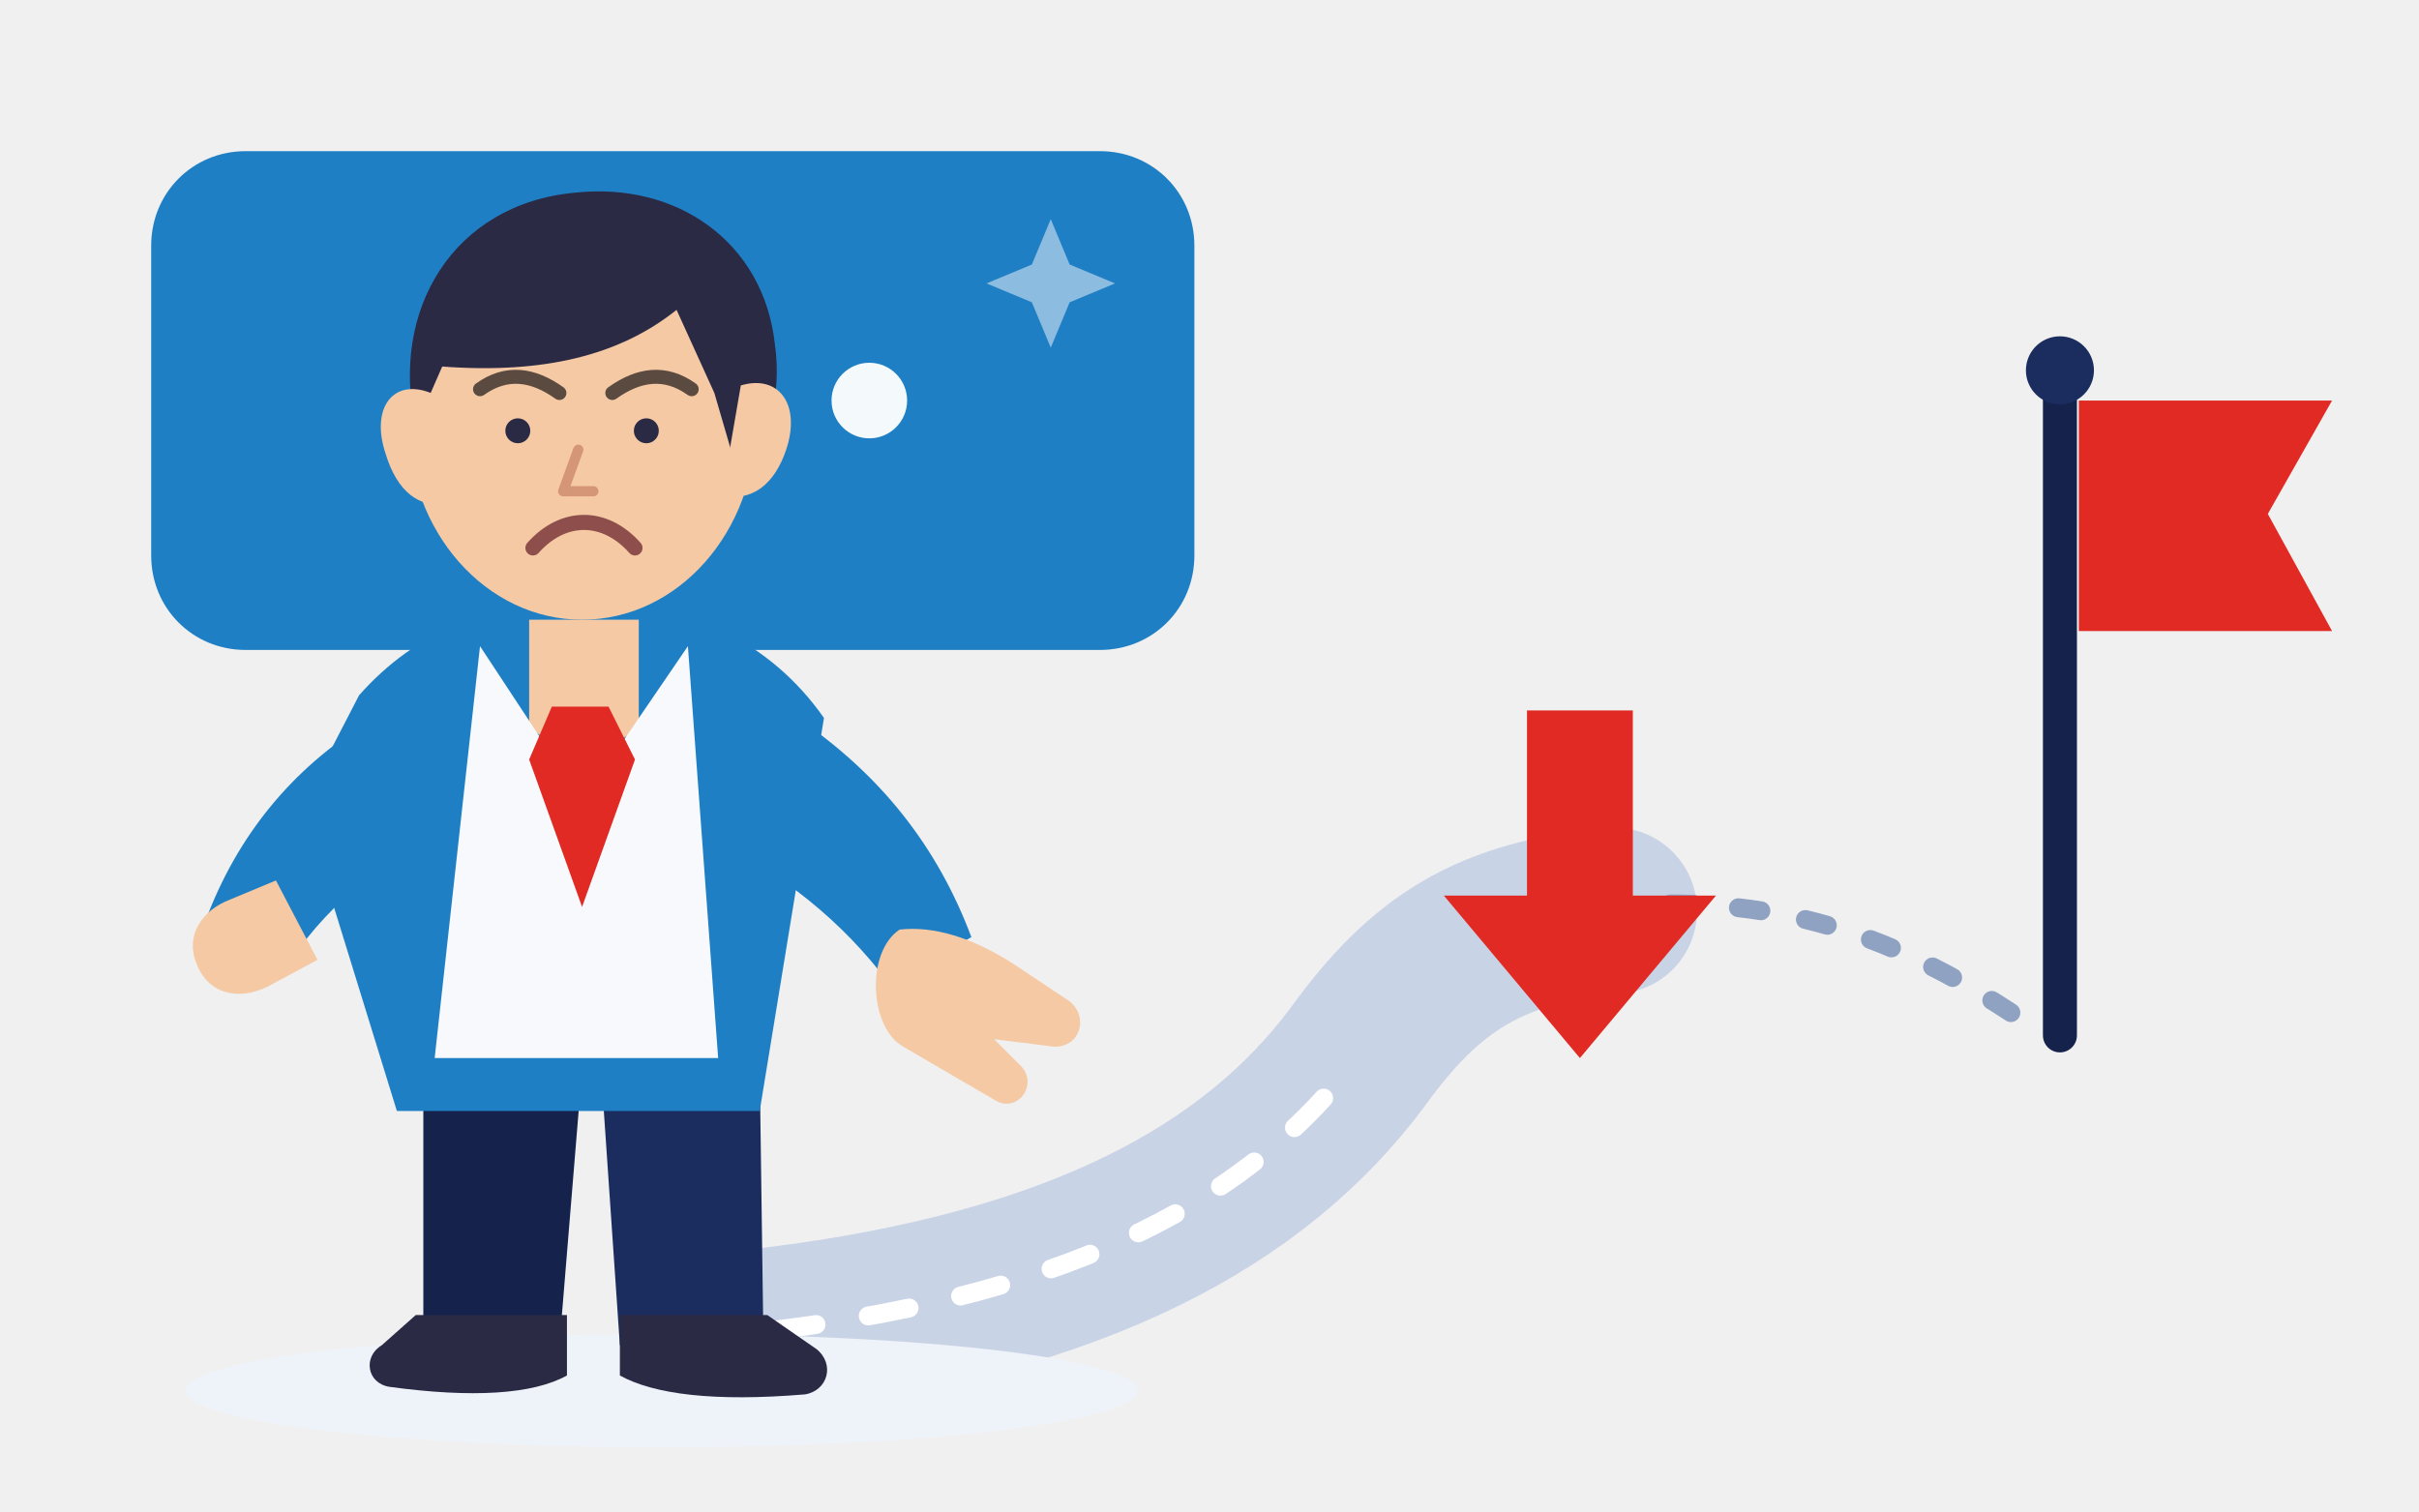
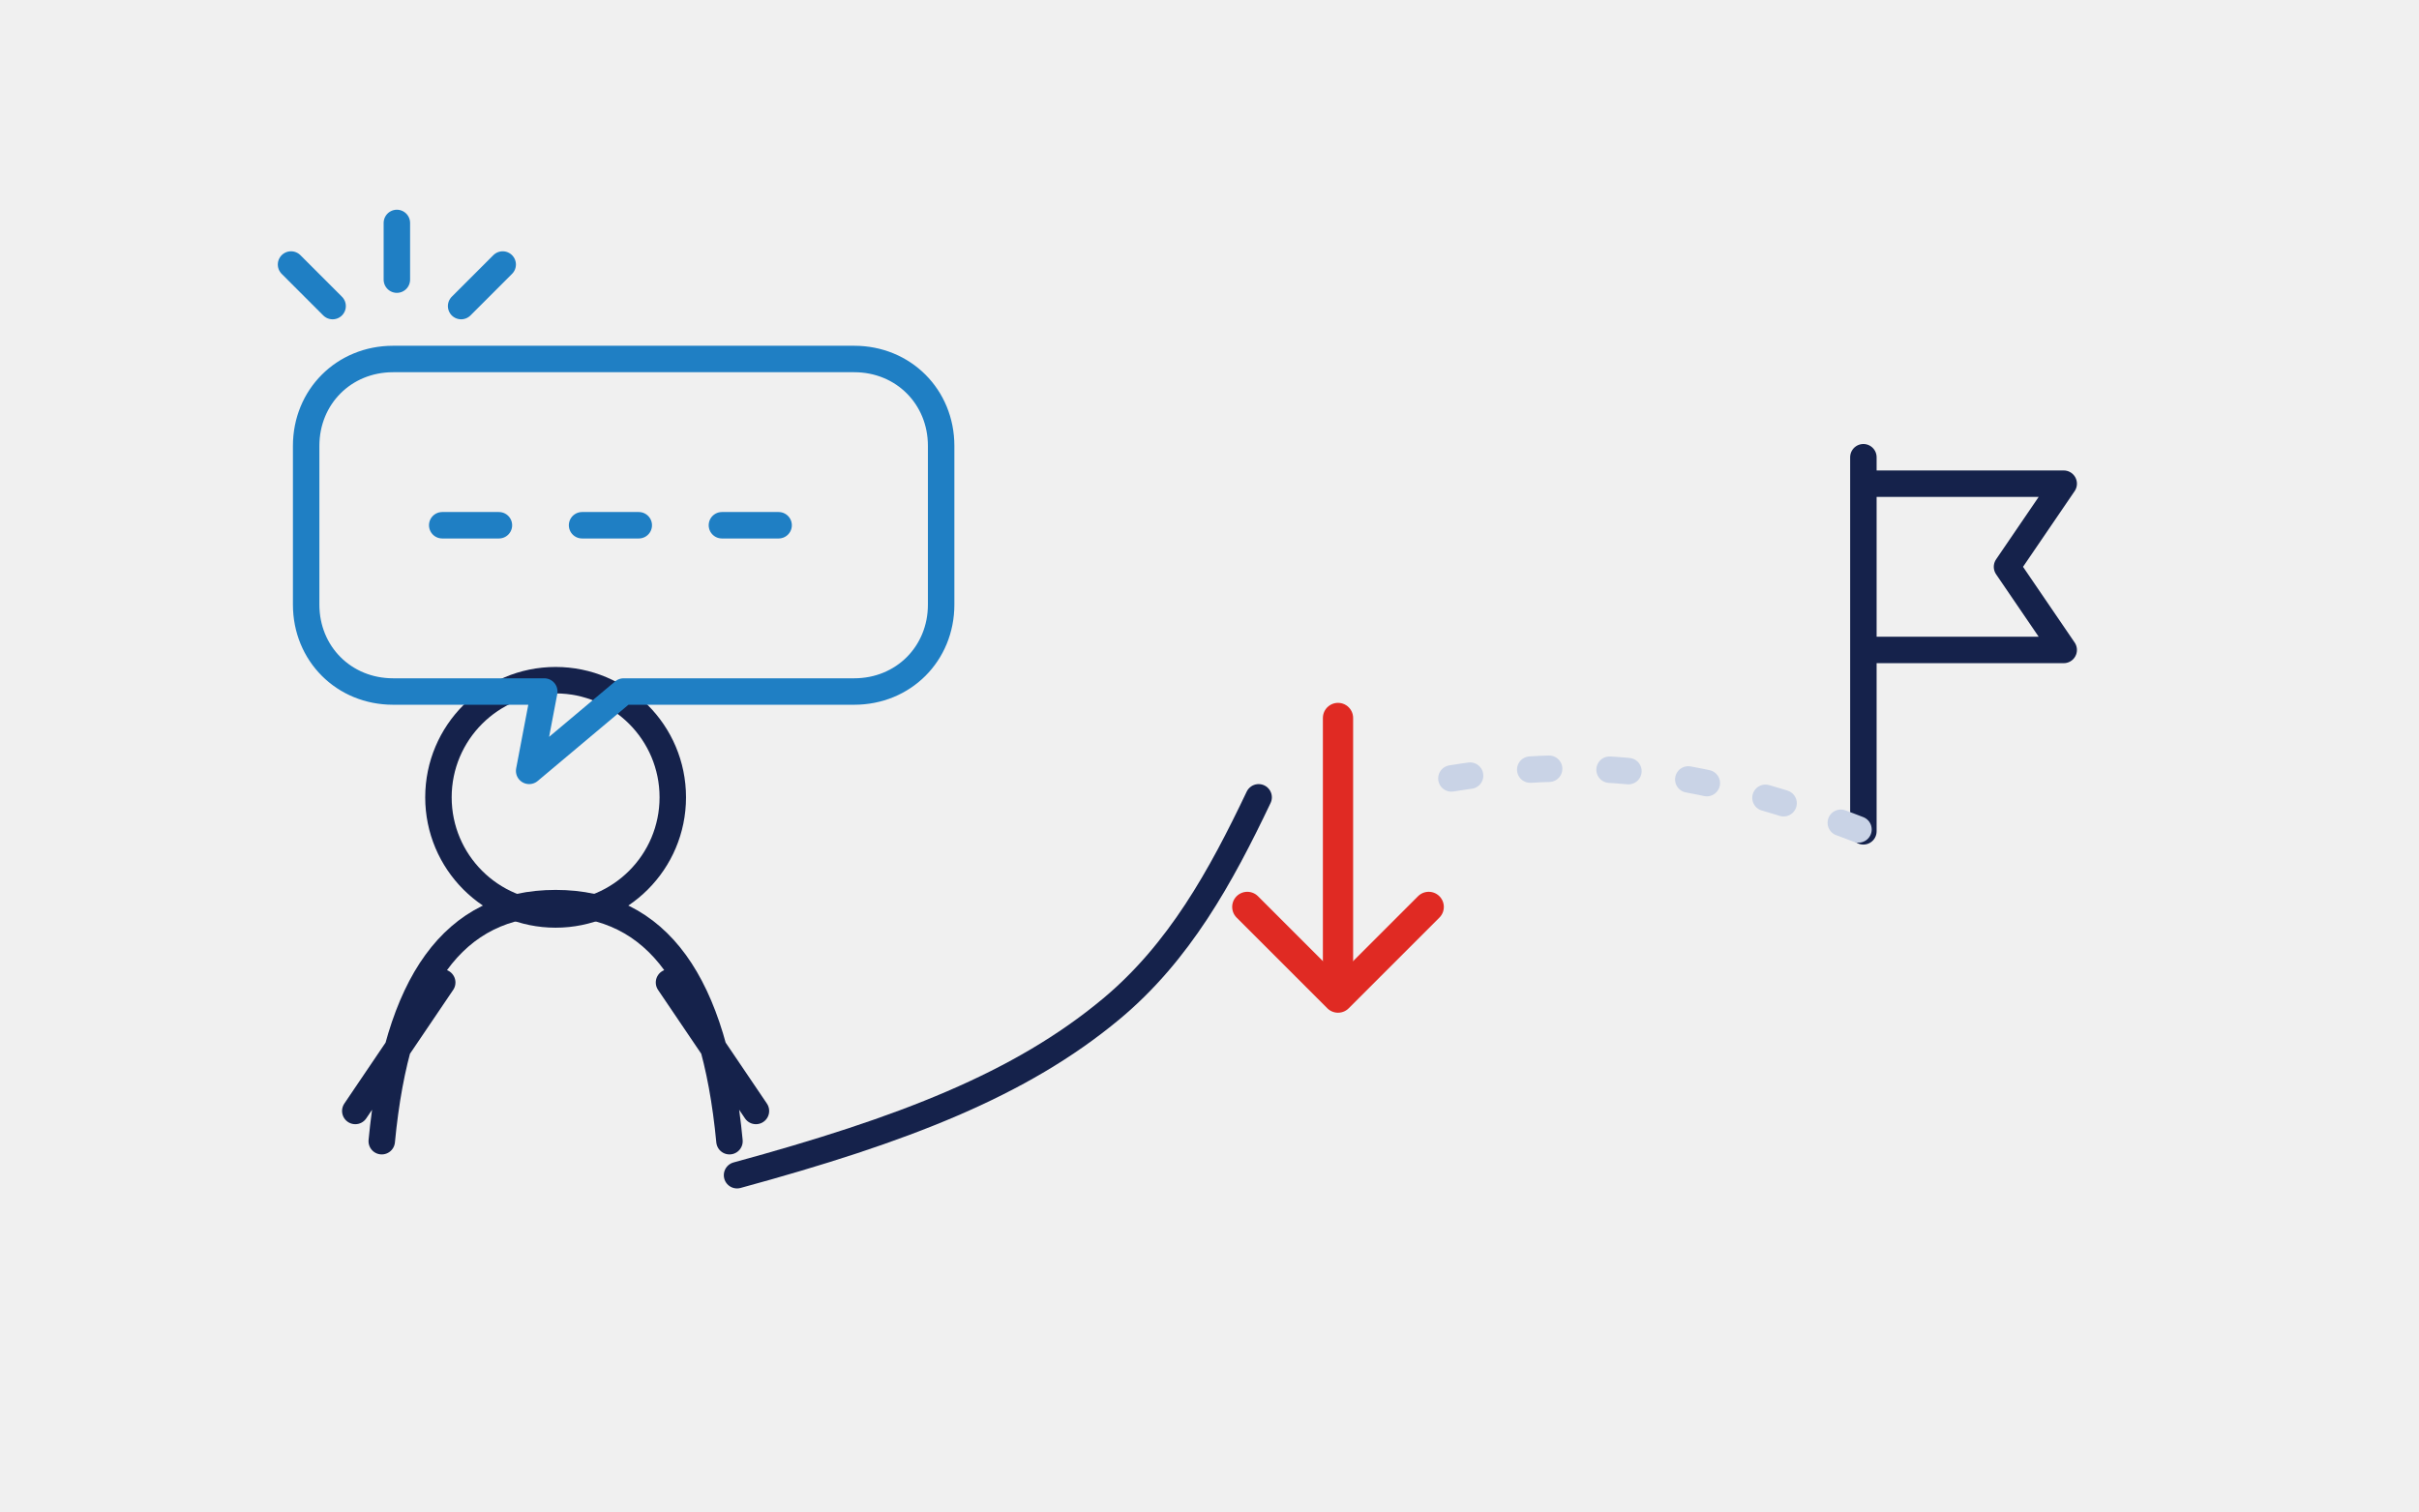
- <svg xmlns="http://www.w3.org/2000/svg" viewBox="0 0 640 400" role="img" aria-label="AIを試したものの成果への道が途切れて困るビジネスパーソン">
-   <path d="M65 40h226c14 0 25 11 25 25v82c0 14-11 25-25 25H178l-39 31 8-31H65c-14 0-25-11-25-25V65c0-14 11-25 25-25z" fill="#1f7fc4" />
-   <circle cx="126" cy="106" r="10" fill="#ffffff" opacity=".95" />
-   <circle cx="178" cy="106" r="10" fill="#ffffff" opacity=".95" />
-   <circle cx="230" cy="106" r="10" fill="#ffffff" opacity=".95" />
-   <path d="M278 58l5 12 12 5-12 5-5 12-5-12-12-5 12-5 5-12z" fill="#8cbce0" />
-   <path d="M545 100v174" fill="none" stroke="#15224b" stroke-width="9" stroke-linecap="round" />
-   <path d="M550 106h67l-17 30 17 31h-67v-61z" fill="#e02a23" />
-   <circle cx="545" cy="98" r="9" fill="#1b2d5f" />
-   <path d="M205 352c81-10 127-36 154-72 18-25 35-36 68-39" fill="none" stroke="#c9d3e6" stroke-width="44" stroke-linecap="round" />
-   <path d="M205 352c81-10 127-36 154-72" fill="none" stroke="#ffffff" stroke-width="5" stroke-linecap="round" stroke-dasharray="11 14" />
-   <path d="M424 240c45-4 78 7 114 32" fill="none" stroke="#8fa2c2" stroke-width="5" stroke-linecap="round" stroke-dasharray="6 12" />
-   <path d="M404 188h28v49h22l-36 43-36-43h22v-49z" fill="#e02a23" />
-   <ellipse cx="175" cy="368" rx="126" ry="15" fill="#eef2f9" />
-   <path d="M112 283h42l-6 73h-36v-73z" fill="#15224b" />
-   <path d="M159 283h42l1 73h-38l-5-73z" fill="#1b2d5f" />
-   <path d="M110 348h40v16c-9 5-25 6-47 3-6-1-7-8-2-11l9-8z" fill="#2a2a45" />
-   <path d="M164 348h39l13 9c5 4 3 11-3 12-24 2-40 0-49-5v-16z" fill="#2a2a45" />
-   <path d="M95 184c15-17 35-25 59-25 28 0 50 11 64 31l-17 104h-96l-25-81 15-29z" fill="#1f7fc4" />
-   <path d="M140 164h29v28c-7 8-22 8-29 0v-28z" fill="#f5c9a4" />
-   <path d="M127 171l27 41 28-41 8 109h-75l12-109z" fill="#f7f9fc" />
-   <path d="M146 187h15l7 14-14 39-14-39 6-14z" fill="#e02a23" />
-   <path d="M99 190c-20 12-35 29-44 52l22 12c11-16 26-28 44-34L99 190z" fill="#1f7fc4" />
-   <path d="M61 238c-8 3-12 10-9 17 3 8 11 10 19 6l13-7-11-21-12 5z" fill="#f5c9a4" />
-   <path d="M211 190c22 15 37 34 46 58l-22 12c-12-16-28-29-47-38l23-32z" fill="#1f7fc4" />
-   <path d="M238 246c9-1 19 2 30 9l15 10c5 4 3 12-4 12l-16-2 7 7c5 5-1 13-7 9l-24-14c-9-5-10-25-1-31z" fill="#f5c9a4" />
-   <ellipse cx="154" cy="112" rx="46" ry="52" fill="#f5c9a4" />
-   <path d="M110 113c-7-31 10-59 42-62 27-3 50 13 53 40 2 14-2 27-9 37l-7-24-10-22c-15 12-35 17-62 15l-7 16z" fill="#2a2a45" />
-   <path d="M114 104c-10-4-16 4-12 16 3 10 9 15 17 13l-5-29zm82-2c10-3 16 5 12 17-3 9-9 14-17 12l5-29z" fill="#f5c9a4" />
-   <circle cx="137" cy="114" r="3.3" fill="#2a2a45" />
-   <circle cx="171" cy="114" r="3.3" fill="#2a2a45" />
-   <path d="M127 103c7-5 14-4 21 1m14 0c7-5 14-6 21-1" fill="none" stroke="#5b4a3f" stroke-width="3.7" stroke-linecap="round" />
-   <path d="M153 119l-4 11h8" fill="none" stroke="#d59678" stroke-width="2.7" stroke-linecap="round" stroke-linejoin="round" />
-   <path d="M141 145c8-9 19-9 27 0" fill="none" stroke="#8e4f4c" stroke-width="4" stroke-linecap="round" />
+ <svg xmlns="http://www.w3.org/2000/svg" viewBox="0 0 640 400" role="img" aria-label="A person starts an AI chat journey, but the path breaks before the goal flag">
+   <g fill="none" stroke-linecap="round" stroke-linejoin="round">
+     <g stroke="#15224b" stroke-width="7">
+       <circle cx="147" cy="211" r="31" />
+       <path d="M101 302c4-42 19-63 46-63s42 21 46 63M117 260l-23 34M177 260l23 34" />
+       <path d="M195 311c44-12 75-24 99-44 18-15 29-35 39-56" />
+       <path d="M493 220v-99M493 128h53l-15 22 15 22h-53" />
+     </g>
+     <g stroke="#1f7fc4" stroke-width="7">
+       <path d="M104 95h122c13 0 23 10 23 23v42c0 13-10 23-23 23h-61l-25 21 4-21h-40c-13 0-23-10-23-23v-42c0-13 10-23 23-23z" />
+       <path d="M117 139h15M154 139h15M191 139h15" />
+       <path d="M105 74v-15M88 81 77 70M122 81l11-11" />
+     </g>
+     <path d="M384 206c37-6 68-2 109 14" stroke="#c9d3e6" stroke-width="7" stroke-dasharray="5 16" />
+     <g stroke="#e02a23" stroke-width="8">
+       <path d="M354 190v72" />
+       <path d="m330 240 24 24 24-24" />
+     </g>
+   </g>
</svg>
